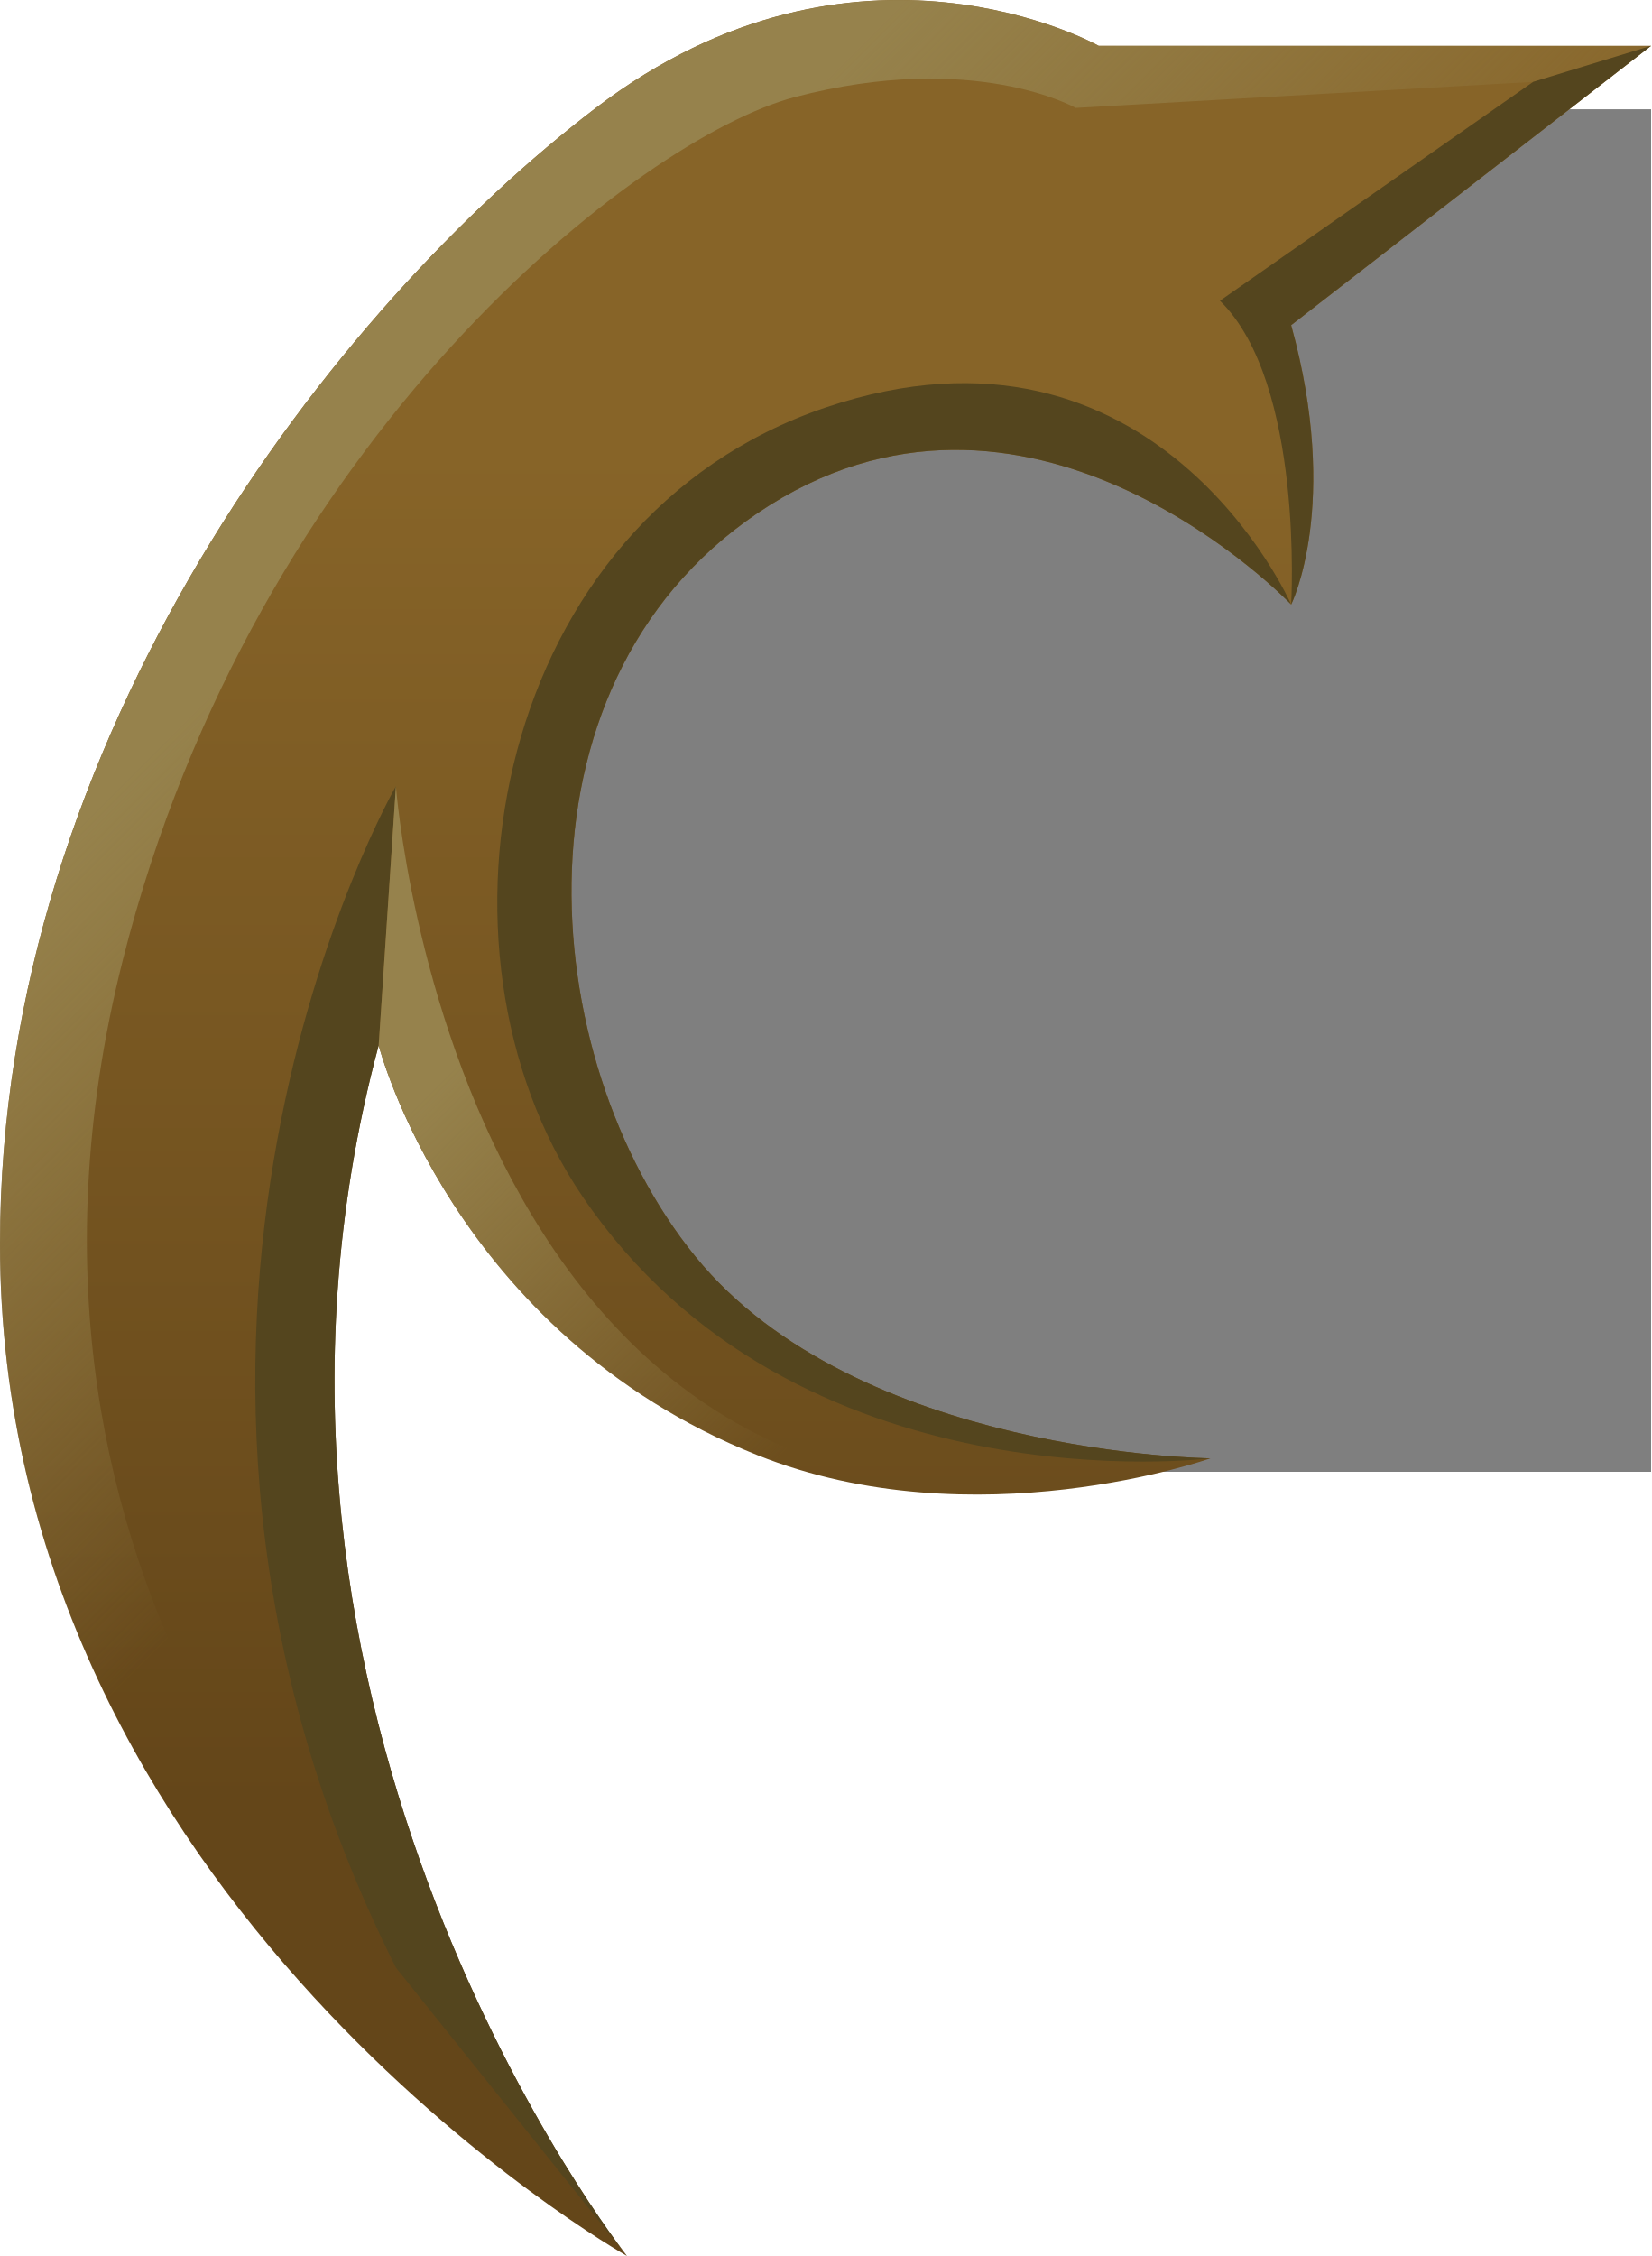
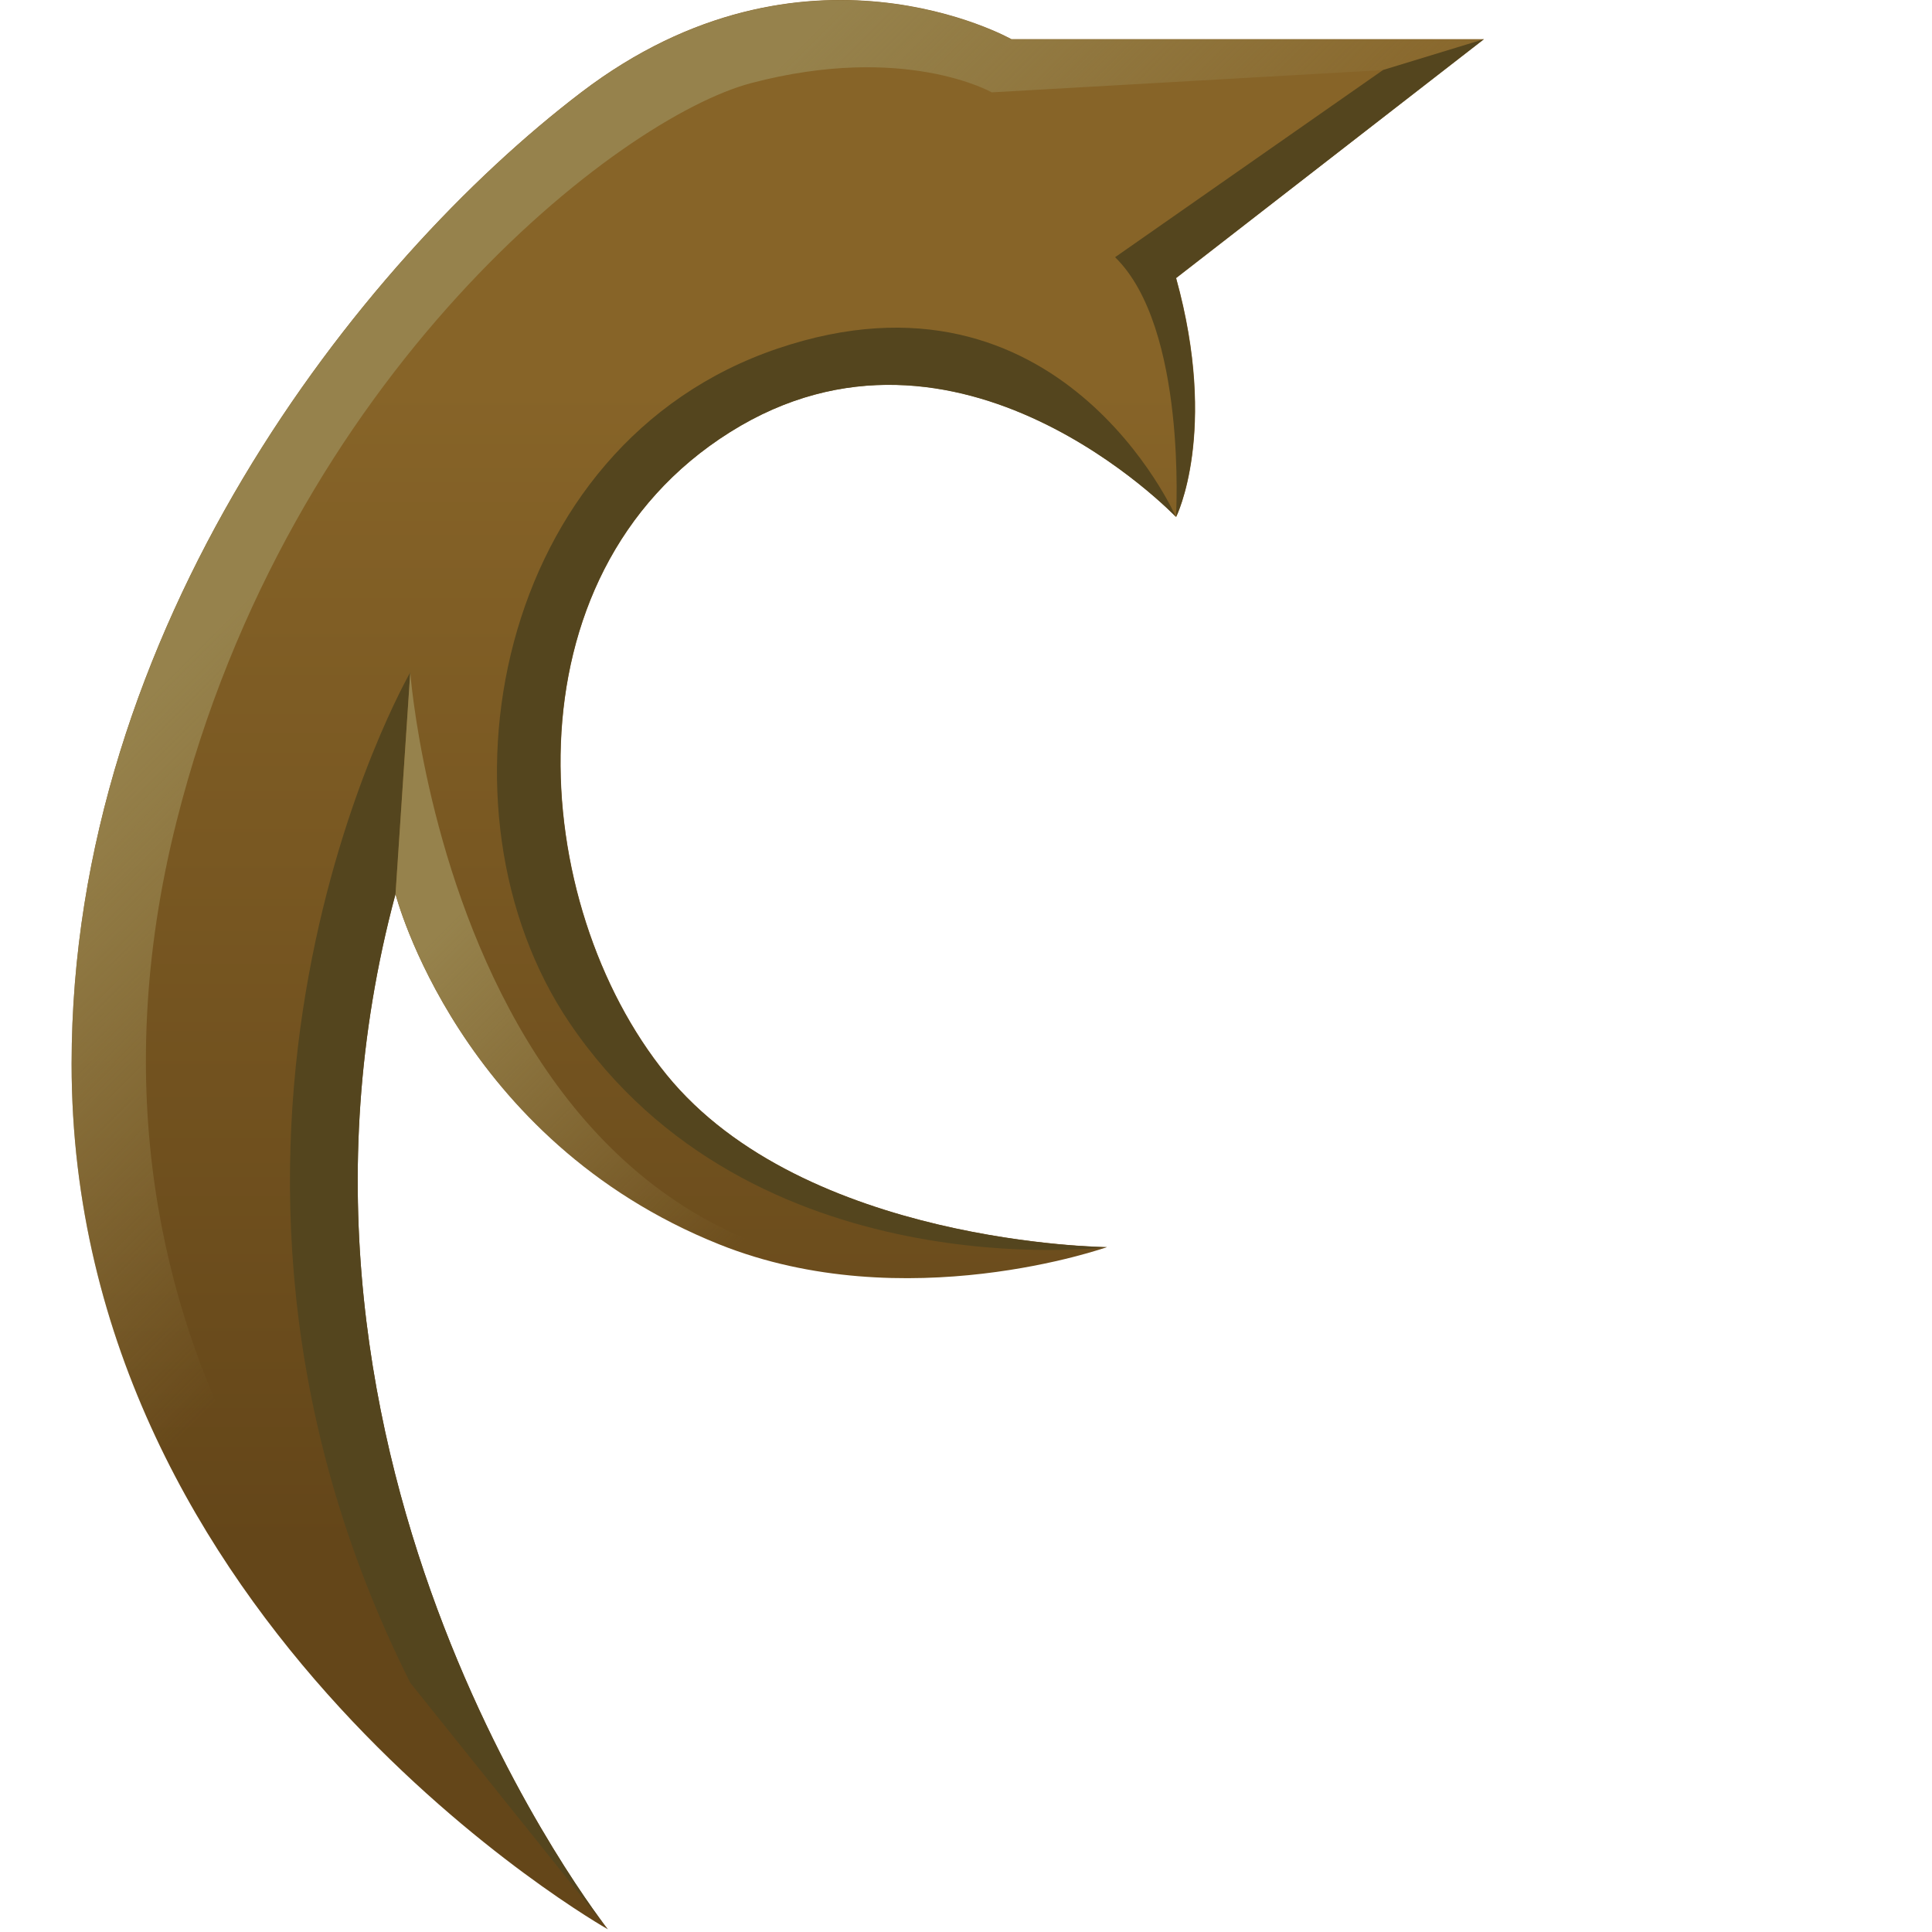
- <svg xmlns="http://www.w3.org/2000/svg" viewBox="0 0 33.627 45.937" preserveAspectRatio="none">
-   <path opacity="0.5" d="M21.584,2.224c-7.662,0-13.873,6.211-13.873,13.873c0,7.66,6.211,13.872,13.873,13.872h12.042V2.224H21.584z" />
+ <svg xmlns="http://www.w3.org/2000/svg" viewBox="-1.705 0 46 46" preserveAspectRatio="none">
  <g>
-     <linearGradient id="SVGID_2_" gradientUnits="userSpaceOnUse" x1="16.814" y1="45.937" x2="16.814" y2="0">
+     <linearGradient id="SVGID_1_" gradientUnits="userSpaceOnUse" x1="16.814" y1="-744.06" x2="16.814" y2="-698.124" gradientTransform="matrix(1 0 0 -1 0 -698.1245)">
      <stop offset="0.2" style="stop-color:#644619" />
      <stop offset="0.8" style="stop-color:#876428" />
    </linearGradient>
-     <path fill="url(#SVGID_2_)" d="M33.627,0.932H22.376c0,0-4.93-2.781-10.24,1.264C6.827,6.242,0,14.964,0,25.331 c0,13.4,12.769,20.606,12.769,20.606S4.045,34.939,7.712,21.286c0,0,1.499,5.858,7.711,8.343c4.425,1.77,9.229,0.066,9.229,0.066 s-7.205-0.066-10.492-4.112c-3.287-4.045-3.918-11.883,1.517-15.296c5.436-3.413,10.619,2.022,10.619,2.022s1.013-2.022,0-5.688 L33.627,0.932z" />
-     <path fill="#54451E" d="M7.712,21.286l0.352-5.279c0,0-6.447,11.203,0,24.06l4.705,5.87C12.769,45.937,4.045,34.939,7.712,21.286z" />
-     <linearGradient id="SVGID_4_" gradientUnits="userSpaceOnUse" x1="6.59" y1="7.399" x2="28.949" y2="29.758">
+     <path fill="url(#SVGID_1_)" d="M33.627,0.932H22.376c0,0-4.93-2.781-10.24,1.264C6.827,6.242,0,14.964,0,25.331 C0,38.73,12.769,45.936,12.769,45.936S4.045,34.938,7.712,21.286c0,0,1.499,5.856,7.711,8.343c4.426,1.771,9.229,0.064,9.229,0.064 s-7.205-0.064-10.489-4.11c-3.287-4.045-3.918-11.883,1.517-15.296c5.436-3.413,10.619,2.021,10.619,2.021s1.016-2.021,0-5.688 L33.627,0.932z" />
+     <path fill="#54451E" d="M7.712,21.286l0.352-5.279c0,0-6.447,11.203,0,24.061l4.705,5.87C12.769,45.937,4.045,34.939,7.712,21.286z" />
+     <linearGradient id="SVGID_2_" gradientUnits="userSpaceOnUse" x1="6.589" y1="-705.525" x2="28.946" y2="-727.882" gradientTransform="matrix(1 0 0 -1 0 -698.1245)">
      <stop offset="0.099" style="stop-color:#96824C" />
      <stop offset="0.511" style="stop-color:#96824C;stop-opacity:0" />
    </linearGradient>
-     <path fill="url(#SVGID_4_)" d="M2.501,19.549C5.198,8.867,13.058,2.799,16.182,1.978c3.652-0.961,5.726,0.219,5.726,0.219 l9.317-0.53l2.402-0.734c0,0-11.251,0-11.251,0c0,0-4.93-2.781-10.24,1.264C6.827,6.242,0,14.964,0,25.331 c0,13.4,12.769,20.606,12.769,20.606l-4.705-5.87C8.063,40.066-0.786,32.57,2.501,19.549z" />
-     <linearGradient id="SVGID_6_" gradientUnits="userSpaceOnUse" x1="6.846" y1="17.225" x2="21.985" y2="32.363">
+     <path fill="url(#SVGID_2_)" d="M2.501,19.549C5.198,8.867,13.058,2.799,16.182,1.978c3.652-0.961,5.726,0.221,5.726,0.221 l9.317-0.53l2.399-0.733h-11.25c0,0-4.931-2.781-10.24,1.266C6.827,6.242,0,14.964,0,25.331C0,38.73,12.769,45.936,12.769,45.936 l-4.705-5.87C8.063,40.066-0.786,32.57,2.501,19.549z" />
+     <linearGradient id="SVGID_3_" gradientUnits="userSpaceOnUse" x1="6.846" y1="-715.347" x2="21.984" y2="-730.485" gradientTransform="matrix(1 0 0 -1 0 -698.1245)">
      <stop offset="0.228" style="stop-color:#96824C" />
      <stop offset="0.71" style="stop-color:#96824C;stop-opacity:0" />
    </linearGradient>
-     <path fill="url(#SVGID_6_)" d="M7.712,21.286c0,0,1.499,5.858,7.711,8.343c4.425,1.77,9.229,0.066,9.229,0.066 C9.382,33.833,8.063,16.007,8.063,16.007L7.712,21.286z" />
-     <path fill="#54451E" d="M16.813,8.298c-6.727,2.275-8.374,11.005-4.957,16.055c4.335,6.406,12.795,5.342,12.795,5.342 s-7.205-0.066-10.492-4.112c-3.287-4.045-3.918-11.883,1.517-15.296c5.436-3.413,10.619,2.022,10.619,2.022 S23.54,6.022,16.813,8.298z" />
-     <path fill="#54451E" d="M26.295,6.621l7.332-5.689l-2.402,0.734l-6.38,4.458c1.719,1.678,1.45,6.186,1.45,6.186 S27.308,10.287,26.295,6.621z" />
+     <path fill="url(#SVGID_3_)" d="M7.712,21.286c0,0,1.499,5.856,7.711,8.343c4.426,1.771,9.229,0.064,9.229,0.064 C9.382,33.833,8.063,16.007,8.063,16.007L7.712,21.286z" />
+     <path fill="#54451E" d="M16.813,8.298c-6.727,2.275-8.374,11.005-4.957,16.056c4.335,6.405,12.795,5.342,12.795,5.342 s-7.205-0.064-10.492-4.11c-3.287-4.045-3.918-11.883,1.517-15.296c5.437-3.413,10.619,2.021,10.619,2.021 S23.54,6.022,16.813,8.298z" />
+     <path fill="#54451E" d="M26.295,6.621l7.332-5.688l-2.401,0.733l-6.381,4.458c1.719,1.678,1.45,6.187,1.45,6.187 S27.308,10.287,26.295,6.621z" />
  </g>
</svg>
